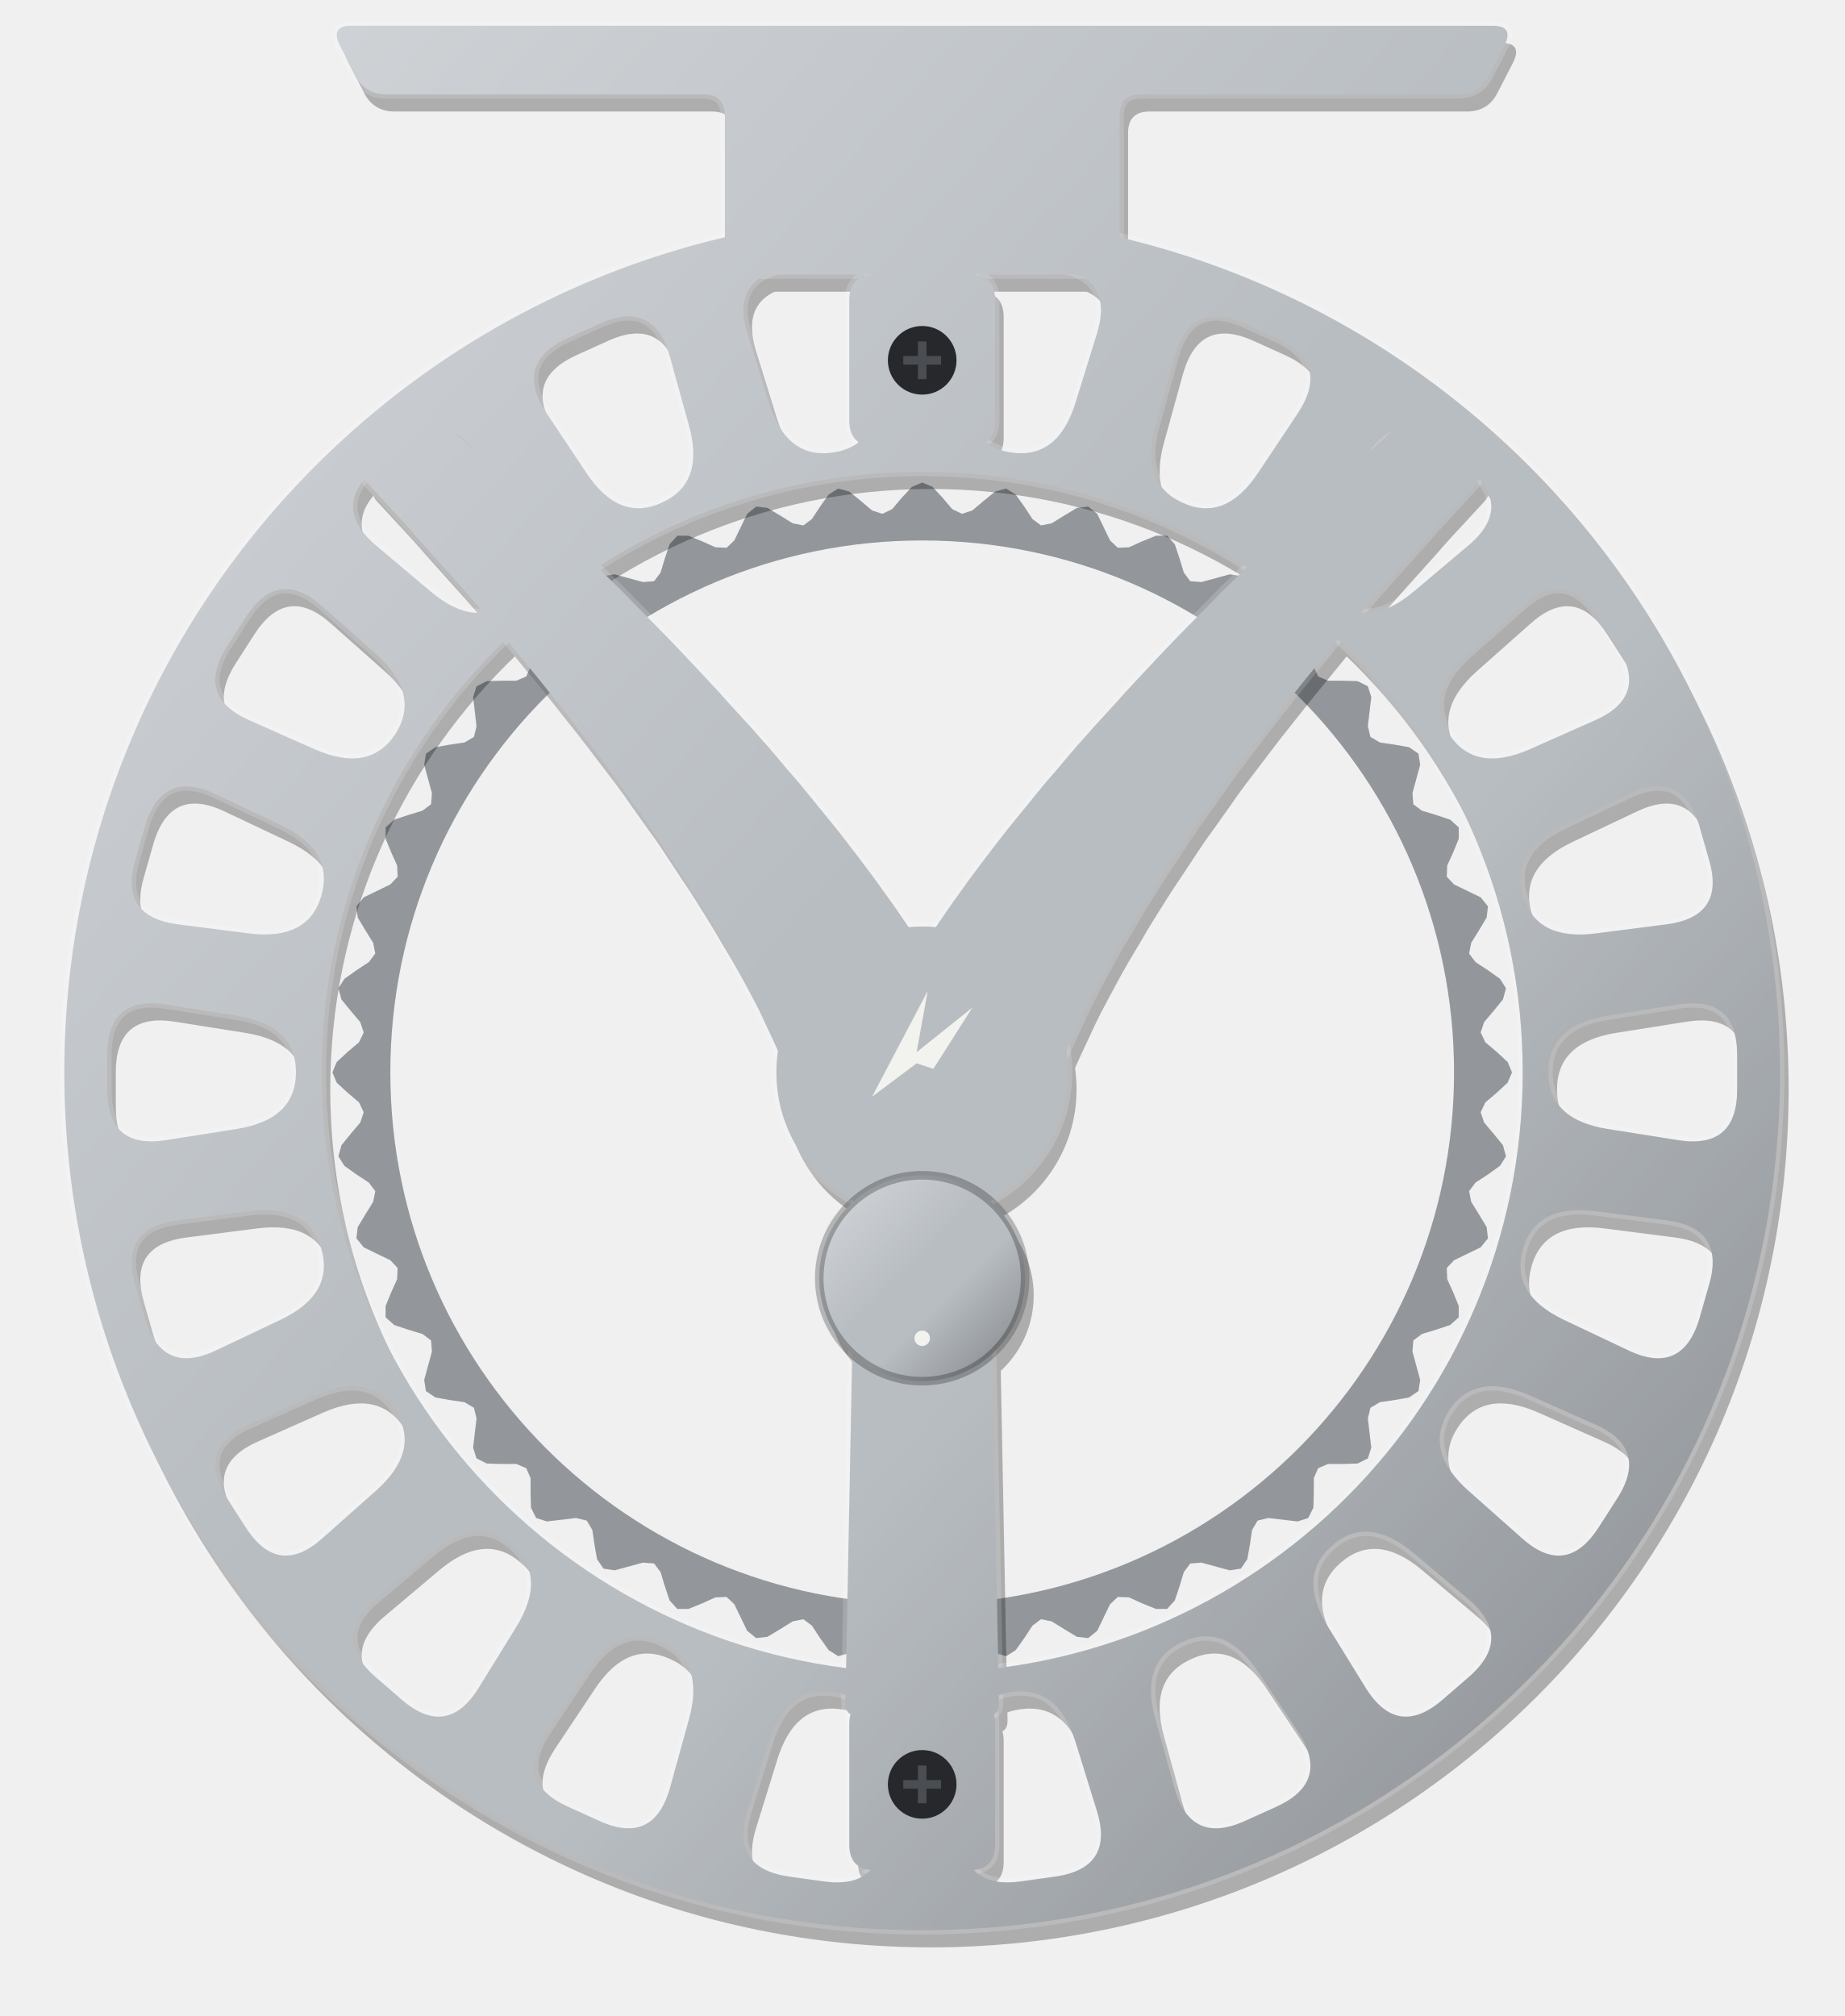
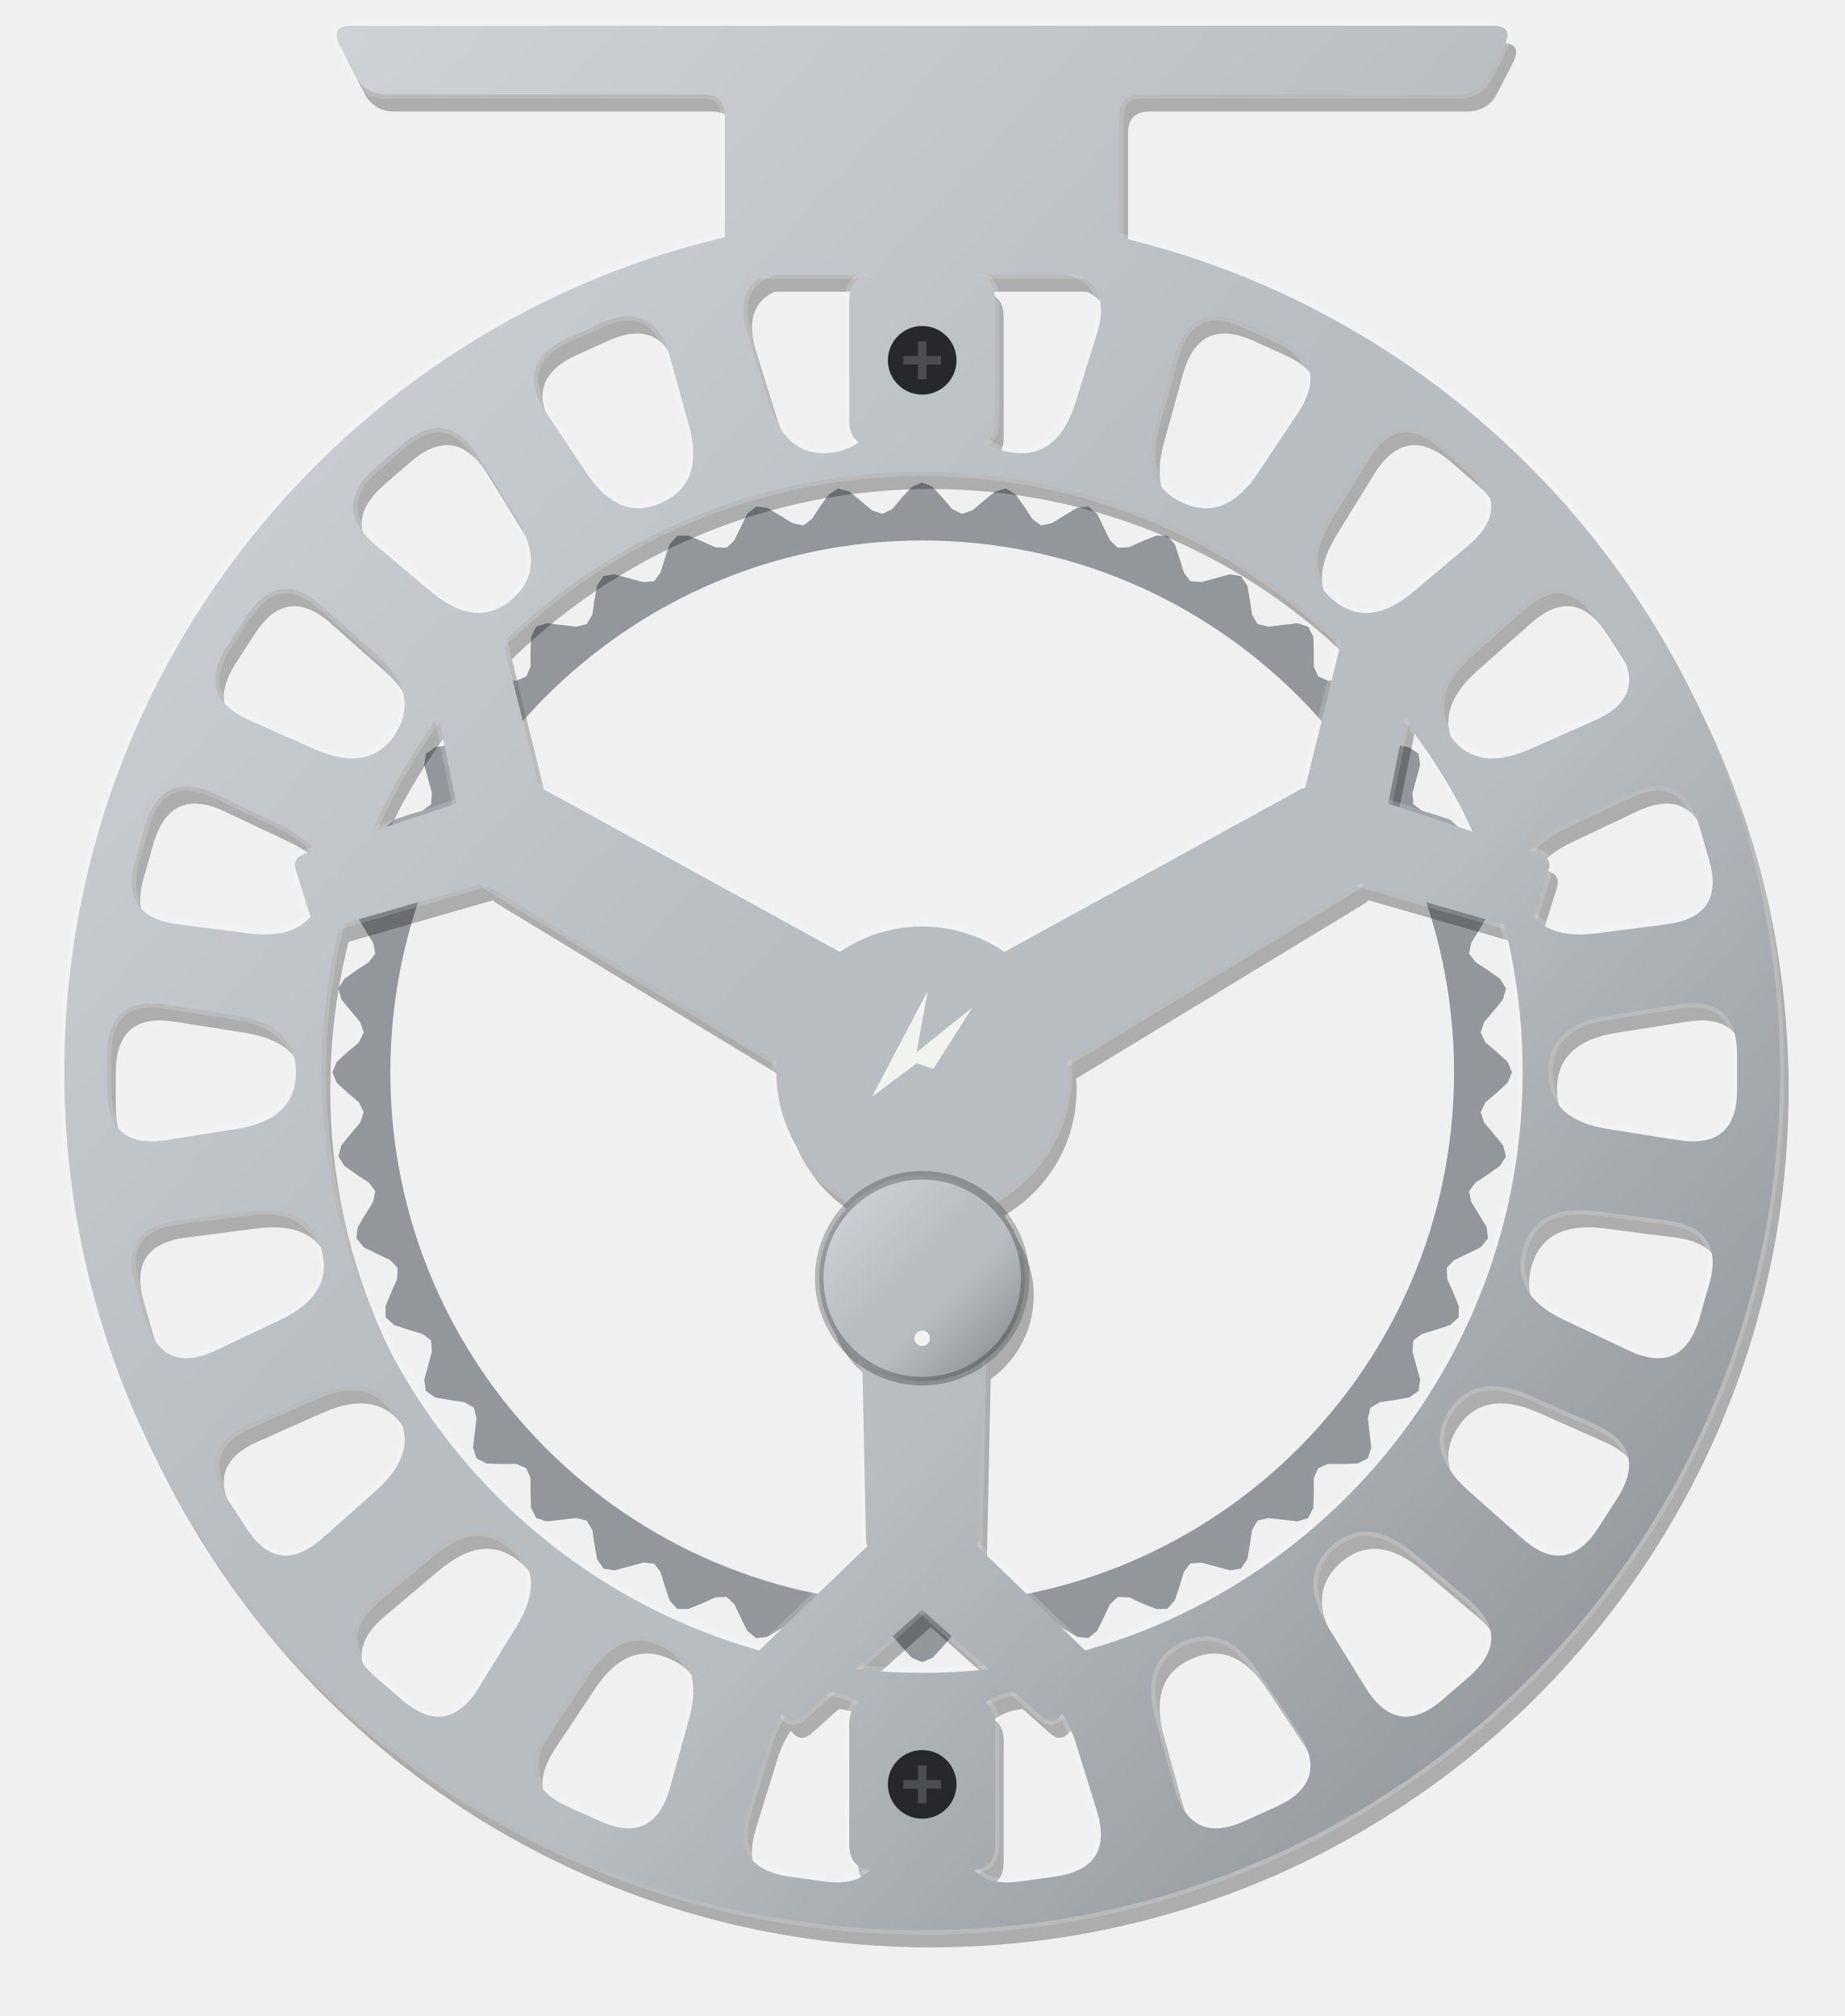
<svg xmlns="http://www.w3.org/2000/svg" viewBox="-215 -250 430 470" color="#b8bdc2">
  <defs>
    <linearGradient id="sheen" x1="0" y1="0" x2="1" y2="1">
      <stop offset="0" stop-color="#fff" stop-opacity=".4" />
      <stop offset=".45" stop-color="#fff" stop-opacity="0" />
      <stop offset=".6" stop-color="#000" stop-opacity="0" />
      <stop offset="1" stop-color="#000" stop-opacity=".3" />
    </linearGradient>
    <g id="back" fill-rule="evenodd">
      <path d="M137.5 0L136.5 2.4L133.9 4.8L131.3 7L130.2 9.3L131 11.7L133.2 14.3L135.4 17L136.1 19.6L134.7 21.8L131.9 23.8L129 25.7L127.5 27.7L128 30.2L129.8 33.1L131.6 36.1L131.9 38.7L130.2 40.8L127.1 42.3L124 43.8L122.3 45.6L122.4 48.2L123.8 51.3L125.1 54.5L125.1 57.1L123.1 58.9L119.8 60L116.5 61L114.5 62.5L114.3 65.1L115.2 68.4L116.1 71.7L115.7 74.3L113.5 75.8L110.1 76.4L106.7 76.9L104.5 78.2L103.9 80.7L104.3 84.1L104.7 87.5L103.9 90L101.5 91.2L98.1 91.3L94.6 91.3L92.3 92.3L91.3 94.6L91.3 98.1L91.2 101.5L90 103.9L87.5 104.7L84.1 104.3L80.7 103.9L78.2 104.5L76.9 106.7L76.4 110.1L75.8 113.5L74.3 115.7L71.7 116.1L68.4 115.2L65.1 114.3L62.5 114.5L61 116.5L60 119.8L58.9 123.1L57.1 125.1L54.5 125.1L51.3 123.8L48.2 122.4L45.6 122.3L43.8 124L42.3 127.1L40.8 130.2L38.7 131.9L36.1 131.6L33.1 129.8L30.2 128L27.7 127.5L25.7 129L23.8 131.9L21.8 134.7L19.6 136.1L17 135.4L14.3 133.2L11.7 131L9.3 130.2L7 131.3L4.8 133.9L2.4 136.5L0 137.5L-2.4 136.5L-4.8 133.9L-7 131.3L-9.3 130.2L-11.7 131L-14.3 133.2L-17 135.4L-19.6 136.1L-21.8 134.7L-23.8 131.9L-25.7 129L-27.7 127.5L-30.2 128L-33.1 129.8L-36.1 131.6L-38.7 131.9L-40.8 130.2L-42.3 127.1L-43.8 124L-45.6 122.3L-48.2 122.4L-51.3 123.8L-54.5 125.1L-57.1 125.1L-58.9 123.1L-60 119.8L-61 116.5L-62.5 114.5L-65.1 114.3L-68.4 115.2L-71.7 116.1L-74.3 115.7L-75.8 113.5L-76.4 110.1L-76.9 106.7L-78.2 104.5L-80.7 103.9L-84.1 104.3L-87.5 104.7L-90 103.9L-91.2 101.5L-91.3 98.1L-91.3 94.6L-92.3 92.3L-94.6 91.3L-98.1 91.3L-101.5 91.2L-103.9 90L-104.7 87.5L-104.3 84.1L-103.9 80.7L-104.5 78.2L-106.7 76.9L-110.1 76.4L-113.5 75.8L-115.7 74.3L-116.1 71.7L-115.2 68.4L-114.3 65.1L-114.5 62.5L-116.5 61L-119.8 60L-123.1 58.9L-125.1 57.1L-125.1 54.5L-123.8 51.3L-122.4 48.2L-122.3 45.6L-124 43.8L-127.1 42.3L-130.2 40.8L-131.9 38.7L-131.6 36.1L-129.8 33.1L-128 30.2L-127.5 27.7L-129 25.7L-131.9 23.8L-134.7 21.8L-136.1 19.6L-135.4 17L-133.2 14.3L-131 11.7L-130.2 9.3L-131.3 7L-133.9 4.8L-136.5 2.4L-137.5 0L-136.5 -2.4L-133.9 -4.8L-131.3 -7L-130.2 -9.3L-131 -11.7L-133.2 -14.3L-135.4 -17L-136.1 -19.6L-134.7 -21.8L-131.9 -23.8L-129 -25.7L-127.5 -27.7L-128 -30.2L-129.8 -33.1L-131.6 -36.1L-131.9 -38.7L-130.2 -40.8L-127.1 -42.3L-124 -43.8L-122.3 -45.6L-122.4 -48.2L-123.8 -51.3L-125.1 -54.5L-125.1 -57.1L-123.1 -58.9L-119.8 -60L-116.5 -61L-114.5 -62.5L-114.3 -65.1L-115.2 -68.4L-116.1 -71.7L-115.7 -74.3L-113.5 -75.8L-110.1 -76.4L-106.7 -76.9L-104.5 -78.2L-103.9 -80.7L-104.3 -84.1L-104.7 -87.5L-103.9 -90L-101.5 -91.2L-98.1 -91.3L-94.6 -91.3L-92.3 -92.3L-91.3 -94.6L-91.3 -98.1L-91.2 -101.5L-90 -103.9L-87.5 -104.7L-84.1 -104.3L-80.7 -103.9L-78.2 -104.5L-76.9 -106.7L-76.4 -110.1L-75.8 -113.5L-74.3 -115.7L-71.7 -116.1L-68.4 -115.2L-65.1 -114.3L-62.5 -114.5L-61 -116.5L-60 -119.8L-58.9 -123.1L-57.1 -125.1L-54.5 -125.1L-51.3 -123.8L-48.2 -122.4L-45.6 -122.3L-43.8 -124L-42.3 -127.1L-40.8 -130.2L-38.7 -131.9L-36.1 -131.6L-33.1 -129.8L-30.2 -128L-27.7 -127.5L-25.7 -129L-23.8 -131.9L-21.8 -134.7L-19.6 -136.1L-17 -135.4L-14.3 -133.2L-11.7 -131L-9.3 -130.2L-7 -131.3L-4.8 -133.9L-2.4 -136.5L0 -137.5L2.4 -136.5L4.8 -133.9L7 -131.3L9.3 -130.2L11.7 -131L14.3 -133.2L17 -135.4L19.6 -136.1L21.8 -134.7L23.8 -131.9L25.7 -129L27.7 -127.5L30.2 -128L33.1 -129.8L36.1 -131.6L38.7 -131.9L40.8 -130.2L42.3 -127.1L43.8 -124L45.6 -122.3L48.2 -122.4L51.3 -123.8L54.5 -125.1L57.1 -125.1L58.9 -123.1L60 -119.8L61 -116.5L62.5 -114.5L65.1 -114.3L68.4 -115.2L71.7 -116.1L74.3 -115.7L75.8 -113.5L76.4 -110.1L76.9 -106.7L78.2 -104.5L80.7 -103.9L84.1 -104.3L87.5 -104.7L90 -103.9L91.2 -101.5L91.3 -98.1L91.3 -94.6L92.3 -92.3L94.6 -91.3L98.1 -91.3L101.5 -91.2L103.9 -90L104.7 -87.5L104.3 -84.1L103.9 -80.7L104.5 -78.2L106.7 -76.9L110.1 -76.4L113.5 -75.8L115.7 -74.3L116.1 -71.7L115.2 -68.4L114.3 -65.1L114.5 -62.5L116.5 -61L119.8 -60L123.1 -58.9L125.1 -57.1L125.1 -54.5L123.8 -51.3L122.4 -48.2L122.3 -45.6L124 -43.8L127.1 -42.3L130.2 -40.8L131.9 -38.7L131.6 -36.1L129.8 -33.1L128 -30.2L127.5 -27.7L129 -25.7L131.9 -23.8L134.7 -21.8L136.1 -19.6L135.4 -17L133.2 -14.3L131 -11.7L130.2 -9.3L131.3 -7L133.9 -4.8L136.5 -2.4ZM-124 0a124 124 0 1 0 248 0a124 124 0 1 0 -248 0Z" />
    </g>
    <g id="body" fill-rule="evenodd">
      <path d="M-200 0a200 200 0 1 0 400 0a200 200 0 1 0 -400 0ZM-140 0a140 140 0 1 0 280 0a140 140 0 1 0 -280 0ZM20.8 -144.5Q9.9 -146.1 9.7 -160.1L9.4 -176.6Q9.2 -190.6 23.1 -188.6L31 -187.5Q44.9 -185.5 40.7 -172.1L35.8 -156.3Q31.7 -142.9 20.8 -144.5ZM60.7 -132.8Q50.6 -137.4 54.4 -150.9L58.8 -166.8Q62.6 -180.3 75.3 -174.5L82.6 -171.2Q95.3 -165.4 87.6 -153.7L78.4 -139.9Q70.7 -128.2 60.7 -132.8ZM95.6 -110.3Q87.3 -117.5 94.7 -129.4L103.4 -143.5Q110.8 -155.4 121.4 -146.2L127.4 -141Q138 -131.8 127.3 -122.8L114.6 -112.1Q103.9 -103.1 95.6 -110.3ZM122.8 -78.9Q116.9 -88.2 127.3 -97.5L139.7 -108.5Q150.1 -117.9 157.7 -106.1L162 -99.4Q169.6 -87.6 156.7 -82L141.6 -75.3Q128.8 -69.7 122.8 -78.9ZM140.1 -41.1Q137 -51.7 149.6 -57.7L164.6 -64.8Q177.2 -70.8 181.2 -57.4L183.4 -49.7Q187.4 -36.3 173.5 -34.5L157.1 -32.4Q143.2 -30.6 140.1 -41.1ZM146 0Q146 -11 159.8 -13.2L176.2 -15.8Q190 -18 190 -4L190 4Q190 18 176.2 15.8L159.8 13.2Q146 11 146 0ZM140.1 41.1Q143.2 30.6 157.1 32.4L173.5 34.5Q187.4 36.3 183.4 49.7L181.2 57.4Q177.2 70.8 164.6 64.8L149.6 57.7Q137 51.7 140.1 41.1ZM122.8 78.9Q128.8 69.7 141.6 75.3L156.7 82Q169.6 87.6 162 99.4L157.7 106.1Q150.1 117.9 139.7 108.5L127.3 97.5Q116.9 88.2 122.8 78.9ZM95.6 110.3Q103.9 103.1 114.6 112.1L127.3 122.8Q138 131.8 127.4 141L121.4 146.2Q110.8 155.4 103.4 143.5L94.7 129.4Q87.3 117.5 95.6 110.3ZM60.7 132.8Q70.7 128.2 78.4 139.9L87.6 153.7Q95.3 165.4 82.6 171.2L75.3 174.5Q62.6 180.3 58.8 166.8L54.4 150.9Q50.6 137.4 60.7 132.8ZM20.8 144.5Q31.7 142.9 35.8 156.3L40.7 172.1Q44.9 185.5 31 187.5L23.1 188.6Q9.2 190.6 9.4 176.6L9.7 160.1Q9.9 146.1 20.8 144.5ZM-20.8 144.5Q-9.9 146.1 -9.7 160.1L-9.4 176.6Q-9.2 190.6 -23.1 188.6L-31 187.5Q-44.9 185.5 -40.7 172.1L-35.8 156.3Q-31.7 142.9 -20.8 144.5ZM-60.7 132.8Q-50.6 137.4 -54.4 150.9L-58.8 166.8Q-62.6 180.3 -75.3 174.5L-82.6 171.2Q-95.3 165.4 -87.6 153.7L-78.4 139.9Q-70.7 128.2 -60.7 132.8ZM-95.6 110.3Q-87.3 117.5 -94.7 129.4L-103.4 143.5Q-110.8 155.4 -121.4 146.2L-127.4 141Q-138 131.8 -127.3 122.8L-114.6 112.1Q-103.9 103.1 -95.6 110.3ZM-122.8 78.9Q-116.9 88.2 -127.3 97.5L-139.7 108.5Q-150.1 117.9 -157.7 106.1L-162 99.4Q-169.6 87.6 -156.7 82L-141.6 75.3Q-128.8 69.7 -122.8 78.9ZM-140.1 41.1Q-137 51.7 -149.6 57.7L-164.6 64.8Q-177.2 70.8 -181.2 57.4L-183.4 49.7Q-187.4 36.3 -173.5 34.5L-157.1 32.4Q-143.2 30.6 -140.1 41.1ZM-146 0Q-146 11 -159.8 13.2L-176.2 15.8Q-190 18 -190 4L-190 -4Q-190 -18 -176.2 -15.8L-159.8 -13.2Q-146 -11 -146 0ZM-140.1 -41.1Q-143.2 -30.6 -157.1 -32.4L-173.5 -34.5Q-187.4 -36.3 -183.4 -49.7L-181.2 -57.4Q-177.2 -70.8 -164.6 -64.8L-149.6 -57.7Q-137 -51.7 -140.1 -41.1ZM-122.8 -78.9Q-128.8 -69.7 -141.6 -75.3L-156.7 -82Q-169.6 -87.6 -162 -99.4L-157.7 -106.1Q-150.1 -117.9 -139.7 -108.5L-127.3 -97.5Q-116.9 -88.2 -122.8 -78.9ZM-95.6 -110.3Q-103.9 -103.1 -114.6 -112.1L-127.3 -122.8Q-138 -131.8 -127.4 -141L-121.4 -146.2Q-110.8 -155.4 -103.4 -143.5L-94.7 -129.4Q-87.3 -117.5 -95.6 -110.3ZM-60.7 -132.8Q-70.7 -128.2 -78.4 -139.9L-87.6 -153.7Q-95.3 -165.4 -82.6 -171.2L-75.3 -174.5Q-62.6 -180.3 -58.8 -166.8L-54.4 -150.9Q-50.6 -137.4 -60.7 -132.8ZM-20.8 -144.5Q-31.7 -142.9 -35.8 -156.3L-40.7 -172.1Q-44.9 -185.5 -31 -187.5L-23.1 -188.6Q-9.2 -190.6 -9.4 -176.6L-9.7 -160.1Q-9.9 -146.1 -20.8 -144.5Z" />
      <path d="M-135.8 -239.5Q-138 -244 -133 -244L133 -244Q138 -244 135.8 -239.5L132.2 -232.5Q130 -228 125 -228L51 -228Q46 -228 46 -223L46 -191Q46 -186 41 -186L-41 -186Q-46 -186 -46 -191L-46 -223Q-46 -228 -51 -228L-125 -228Q-130 -228 -132.2 -232.5Z" />
      <path d="M-11 -146Q-17 -146 -17 -152L-17 -180Q-17 -186 -11 -186L11 -186Q17 -186 17 -180L17 -152Q17 -146 11 -146Z" />
      <path d="M11 146Q17 146 17 152L17 180Q17 186 11 186L-11 186Q-17 186 -17 180L-17 152Q-17 146 -11 146Z" />
-       <path d="M-12 0Q-15 0 -15.1 3L-17.9 147Q-18 150 -15 150L15 150Q18 150 17.9 147L15.1 3Q15 0 12 0Z" />
-       <path d="M25.3 7.8Q28.1 9 29.1 6.2L30.2 3.3Q31.2 0.5 32.4 -2.2L33.9 -5.6Q35.1 -8.3 36.4 -11L38.2 -14.9Q39.5 -17.6 40.9 -20.2L43.2 -24.5Q44.6 -27.1 46.1 -29.7L48.9 -34.4Q50.4 -37 52 -39.6L55.2 -44.7Q56.8 -47.2 58.5 -49.7L62.2 -55.3Q63.8 -57.8 65.6 -60.2L69.8 -66.1Q71.5 -68.6 73.3 -71L78.1 -77.3Q79.9 -79.7 81.7 -82L87 -88.7Q88.8 -91 90.7 -93.3L96.5 -100.4Q98.4 -102.7 100.4 -105L106.7 -112.3Q108.7 -114.6 110.7 -116.8L117.6 -124.5Q119.6 -126.8 121.6 -129L129 -137Q131.1 -139.2 129 -141.3L117.8 -152.8Q115.8 -155 113.5 -153L105.1 -145.4Q102.9 -143.4 100.7 -141.4L92.8 -134.1Q90.6 -132.1 88.4 -130L81.1 -123Q78.9 -120.9 76.8 -118.8L69.9 -112.1Q67.8 -109.9 65.7 -107.8L59.3 -101.3Q57.3 -99.2 55.2 -97L49.3 -90.7Q47.3 -88.6 45.3 -86.3L39.9 -80.4Q37.9 -78.1 35.9 -75.9L31 -70.1Q29 -67.9 27.1 -65.5L22.7 -60.1Q20.8 -57.8 18.9 -55.4L14.9 -50.2Q13.1 -47.8 11.3 -45.4L7.7 -40.4Q5.9 -37.9 4.3 -35.5L1 -30.7Q-0.6 -28.2 -2.2 -25.7L-5.1 -21.1Q-6.6 -18.6 -8.1 -16L-10.6 -11.6Q-12.1 -9 -9.3 -7.8Z" />
-       <path d="M9.3 -7.8Q12.1 -9 10.6 -11.6L8.1 -16Q6.6 -18.6 5.1 -21.1L2.2 -25.7Q0.6 -28.2 -1 -30.7L-4.3 -35.5Q-5.9 -37.9 -7.7 -40.4L-11.3 -45.4Q-13.1 -47.8 -14.9 -50.2L-18.9 -55.4Q-20.8 -57.8 -22.7 -60.1L-27.1 -65.5Q-29 -67.9 -31 -70.1L-35.9 -75.9Q-37.9 -78.1 -39.9 -80.4L-45.3 -86.3Q-47.3 -88.6 -49.3 -90.7L-55.2 -97Q-57.3 -99.2 -59.3 -101.3L-65.7 -107.8Q-67.8 -109.9 -69.9 -112.1L-76.8 -118.8Q-78.9 -120.9 -81.1 -123L-88.4 -130Q-90.6 -132.1 -92.8 -134.1L-100.7 -141.4Q-102.9 -143.4 -105.1 -145.4L-113.5 -153Q-115.8 -155 -117.8 -152.8L-129 -141.3Q-131.1 -139.2 -129 -137L-121.6 -129Q-119.6 -126.8 -117.6 -124.5L-110.7 -116.8Q-108.7 -114.6 -106.7 -112.3L-100.4 -105Q-98.4 -102.7 -96.5 -100.4L-90.7 -93.3Q-88.8 -91 -87 -88.7L-81.7 -82Q-79.9 -79.7 -78.1 -77.3L-73.3 -71Q-71.5 -68.6 -69.8 -66.1L-65.6 -60.2Q-63.8 -57.8 -62.2 -55.3L-58.5 -49.7Q-56.8 -47.2 -55.2 -44.7L-52 -39.6Q-50.4 -37 -48.9 -34.4L-46.1 -29.7Q-44.6 -27.1 -43.2 -24.5L-40.9 -20.2Q-39.5 -17.6 -38.2 -14.9L-36.4 -11Q-35.1 -8.3 -33.9 -5.6L-32.4 -2.2Q-31.2 0.5 -30.2 3.3L-29.1 6.2Q-28.1 9 -25.3 7.8Z" />
+       <path d="M-12 20Q-15 20 -14.9 23L-13.1 109Q-13 112 -10 112L10 112Q13 112 13.1 109L14.9 23Q15 20 12 20Z" />
+       <path d="M-4.8 117.1Q-6.8 119.3 -4.5 121.3L27.9 150.2Q30.2 152.2 32.2 150L40.4 141.1Q42.4 138.9 40.2 136.9L8.9 106.7Q6.8 104.7 4.8 106.9Z" />
+       <path d="M-4.8 106.9Q-6.8 104.7 -8.9 106.7L-40.2 136.9Q-42.4 138.9 -40.4 141.1L-32.2 150Q-30.2 152.2 -27.9 150.2L4.5 121.3Q6.8 119.3 4.8 117.1Z" />
+       <path d="M-11.3 -20.4Q-9.8 -23 -12.5 -24.4L-87.9 -65.8Q-90.5 -67.3 -92 -64.7L-102 -47.3Q-103.5 -44.7 -100.9 -43.2L-27.4 1.4Q-24.8 3 -23.3 0.4Z" />
+       <path d="M-99.1 -62.7Q-100 -65.6 -102.8 -64.6L-144 -50.9Q-146.9 -49.9 -146 -47.1L-142.4 -35.6Q-141.5 -32.8 -138.6 -33.6L-96.9 -45.6Q-94 -46.4 -94.9 -49.3Z" />
+       <path d="M-90.2 -57.5Q-87.2 -58.2 -88 -61.1L-98.4 -103.3Q-99.1 -106.2 -102 -105.5L-113.8 -102.9Q-116.7 -102.2 -116.1 -99.3L-107.4 -56.7Q-106.7 -53.8 -103.8 -54.5Z" />
+       <path d="M23.3 0.4Q24.8 3 27.4 1.4L100.9 -43.2Q103.5 -44.7 102 -47.3L92 -64.7Q90.5 -67.3 87.9 -65.8L12.5 -24.4Q9.8 -23 11.3 -20.4Z" />
+       <path d="M103.8 -54.5Q106.7 -53.8 107.4 -56.7L116.1 -99.3Q116.7 -102.2 113.8 -102.9L102 -105.5Q99.1 -106.2 98.4 -103.3L88 -61.1Q87.2 -58.2 90.2 -57.5Z" />
+       <path d="M94.9 -49.3Q94 -46.4 96.9 -45.6L138.6 -33.6Q141.5 -32.8 142.4 -35.6L146 -47.1Q146.9 -49.9 144 -50.9L102.8 -64.6Q100 -65.6 99.1 -62.7Z" />
      <path d="M-34 0a34 34 0 1 0 68 0a34 34 0 1 0 -68 0Z" />
      <path d="M-24 48a24 24 0 1 0 48 0a24 24 0 1 0 -48 0Z" />
    </g>
    <mask id="body-mask">
      <use href="#body" fill="#fff" />
    </mask>
  </defs>
  <use href="#back" fill="currentColor" />
  <use href="#back" fill="#000" opacity=".2" />
  <use href="#body" fill="#000" opacity=".28" transform="translate(2 4)" />
  <use href="#body" fill="none" stroke="#fff" stroke-opacity=".16" stroke-width="2" />
  <use href="#body" fill="currentColor" />
  <rect x="-215" y="-250" width="430" height="470" fill="url(#sheen)" mask="url(#body-mask)" />
  <circle cx="0" cy="-166" r="8" fill="#26282b" />
  <path d="M-4.4 -166H4.4M0 -170.4V-161.6" stroke="#4a4e52" stroke-width="2" />
  <circle cx="0" cy="166" r="8" fill="#26282b" />
  <path d="M-4.4 166H4.4M0 161.6V170.4" stroke="#4a4e52" stroke-width="2" />
  <path d="M-11.7 5.7L1.3 -19L-1.3 -4.7L11.7 -15.1L2.6 -0.8L-1.3 -2.1Z" fill="#f2f2ee" />
  <circle cy="48" r="24" fill="url(#sheen)" />
  <circle cy="48" r="24" fill="none" stroke="#000" stroke-opacity=".25" stroke-width="2" />
  <circle cx="0" cy="62" r="1.8" fill="#f2f2ee" />
</svg>
